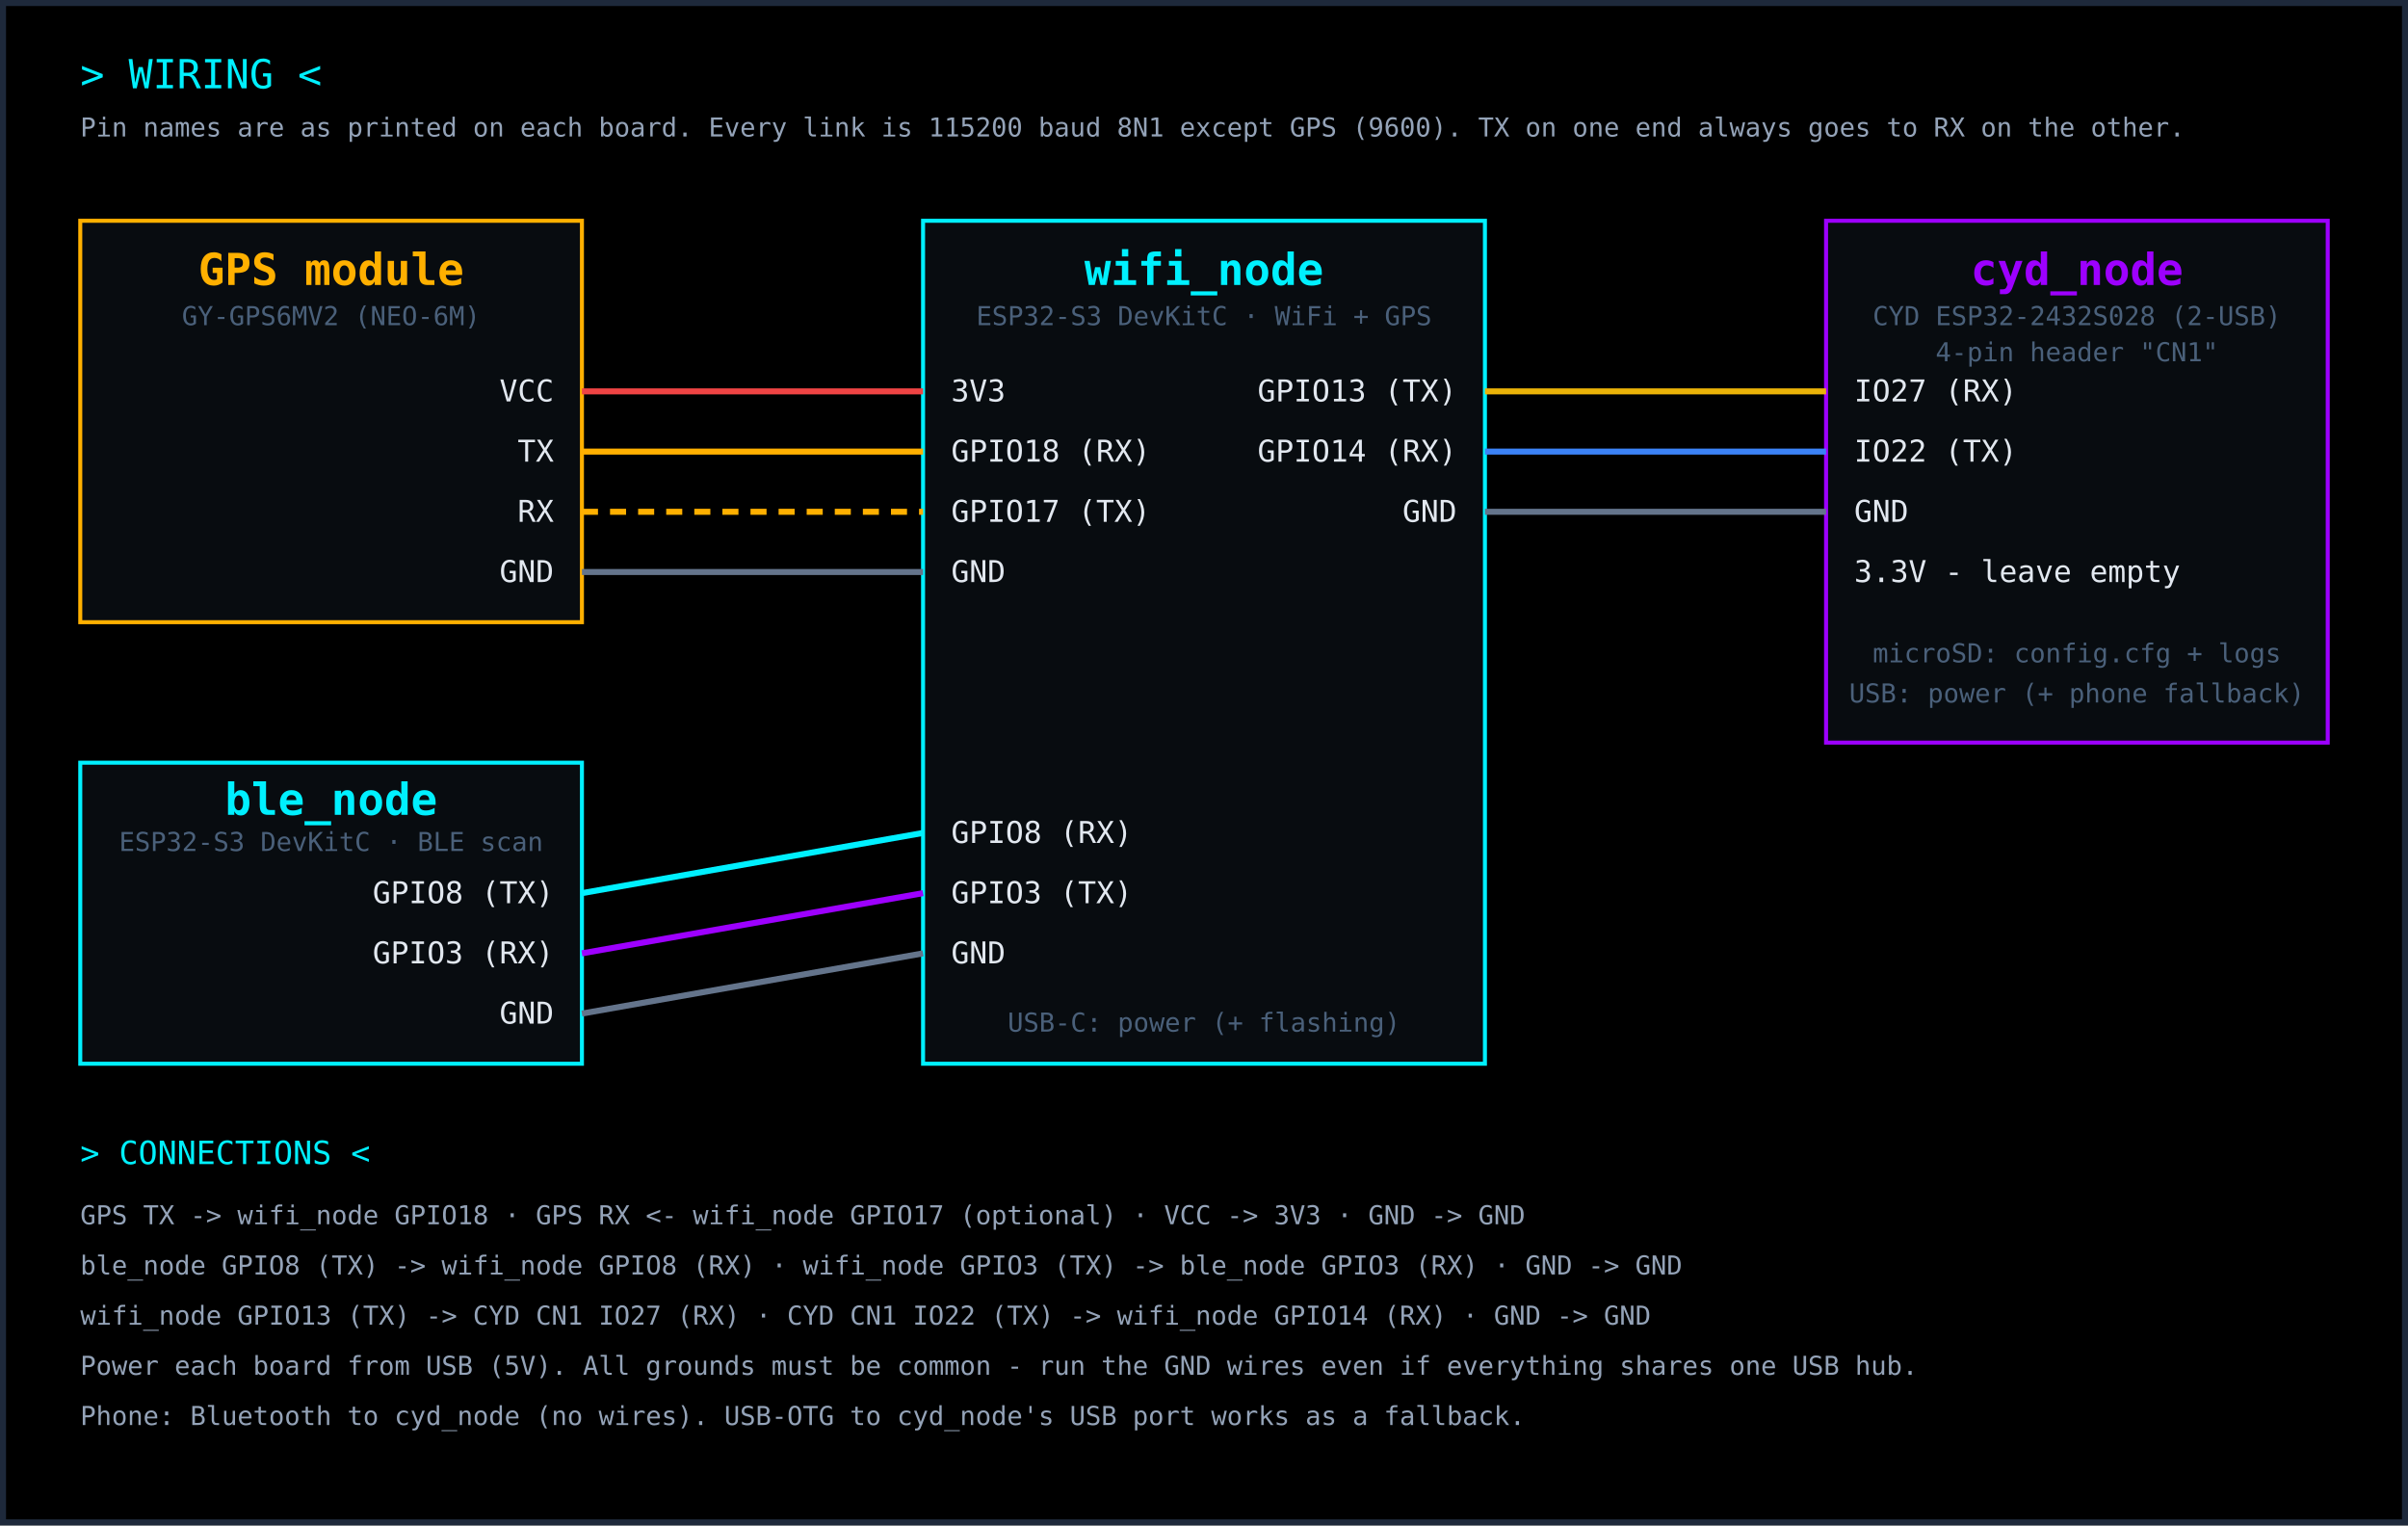
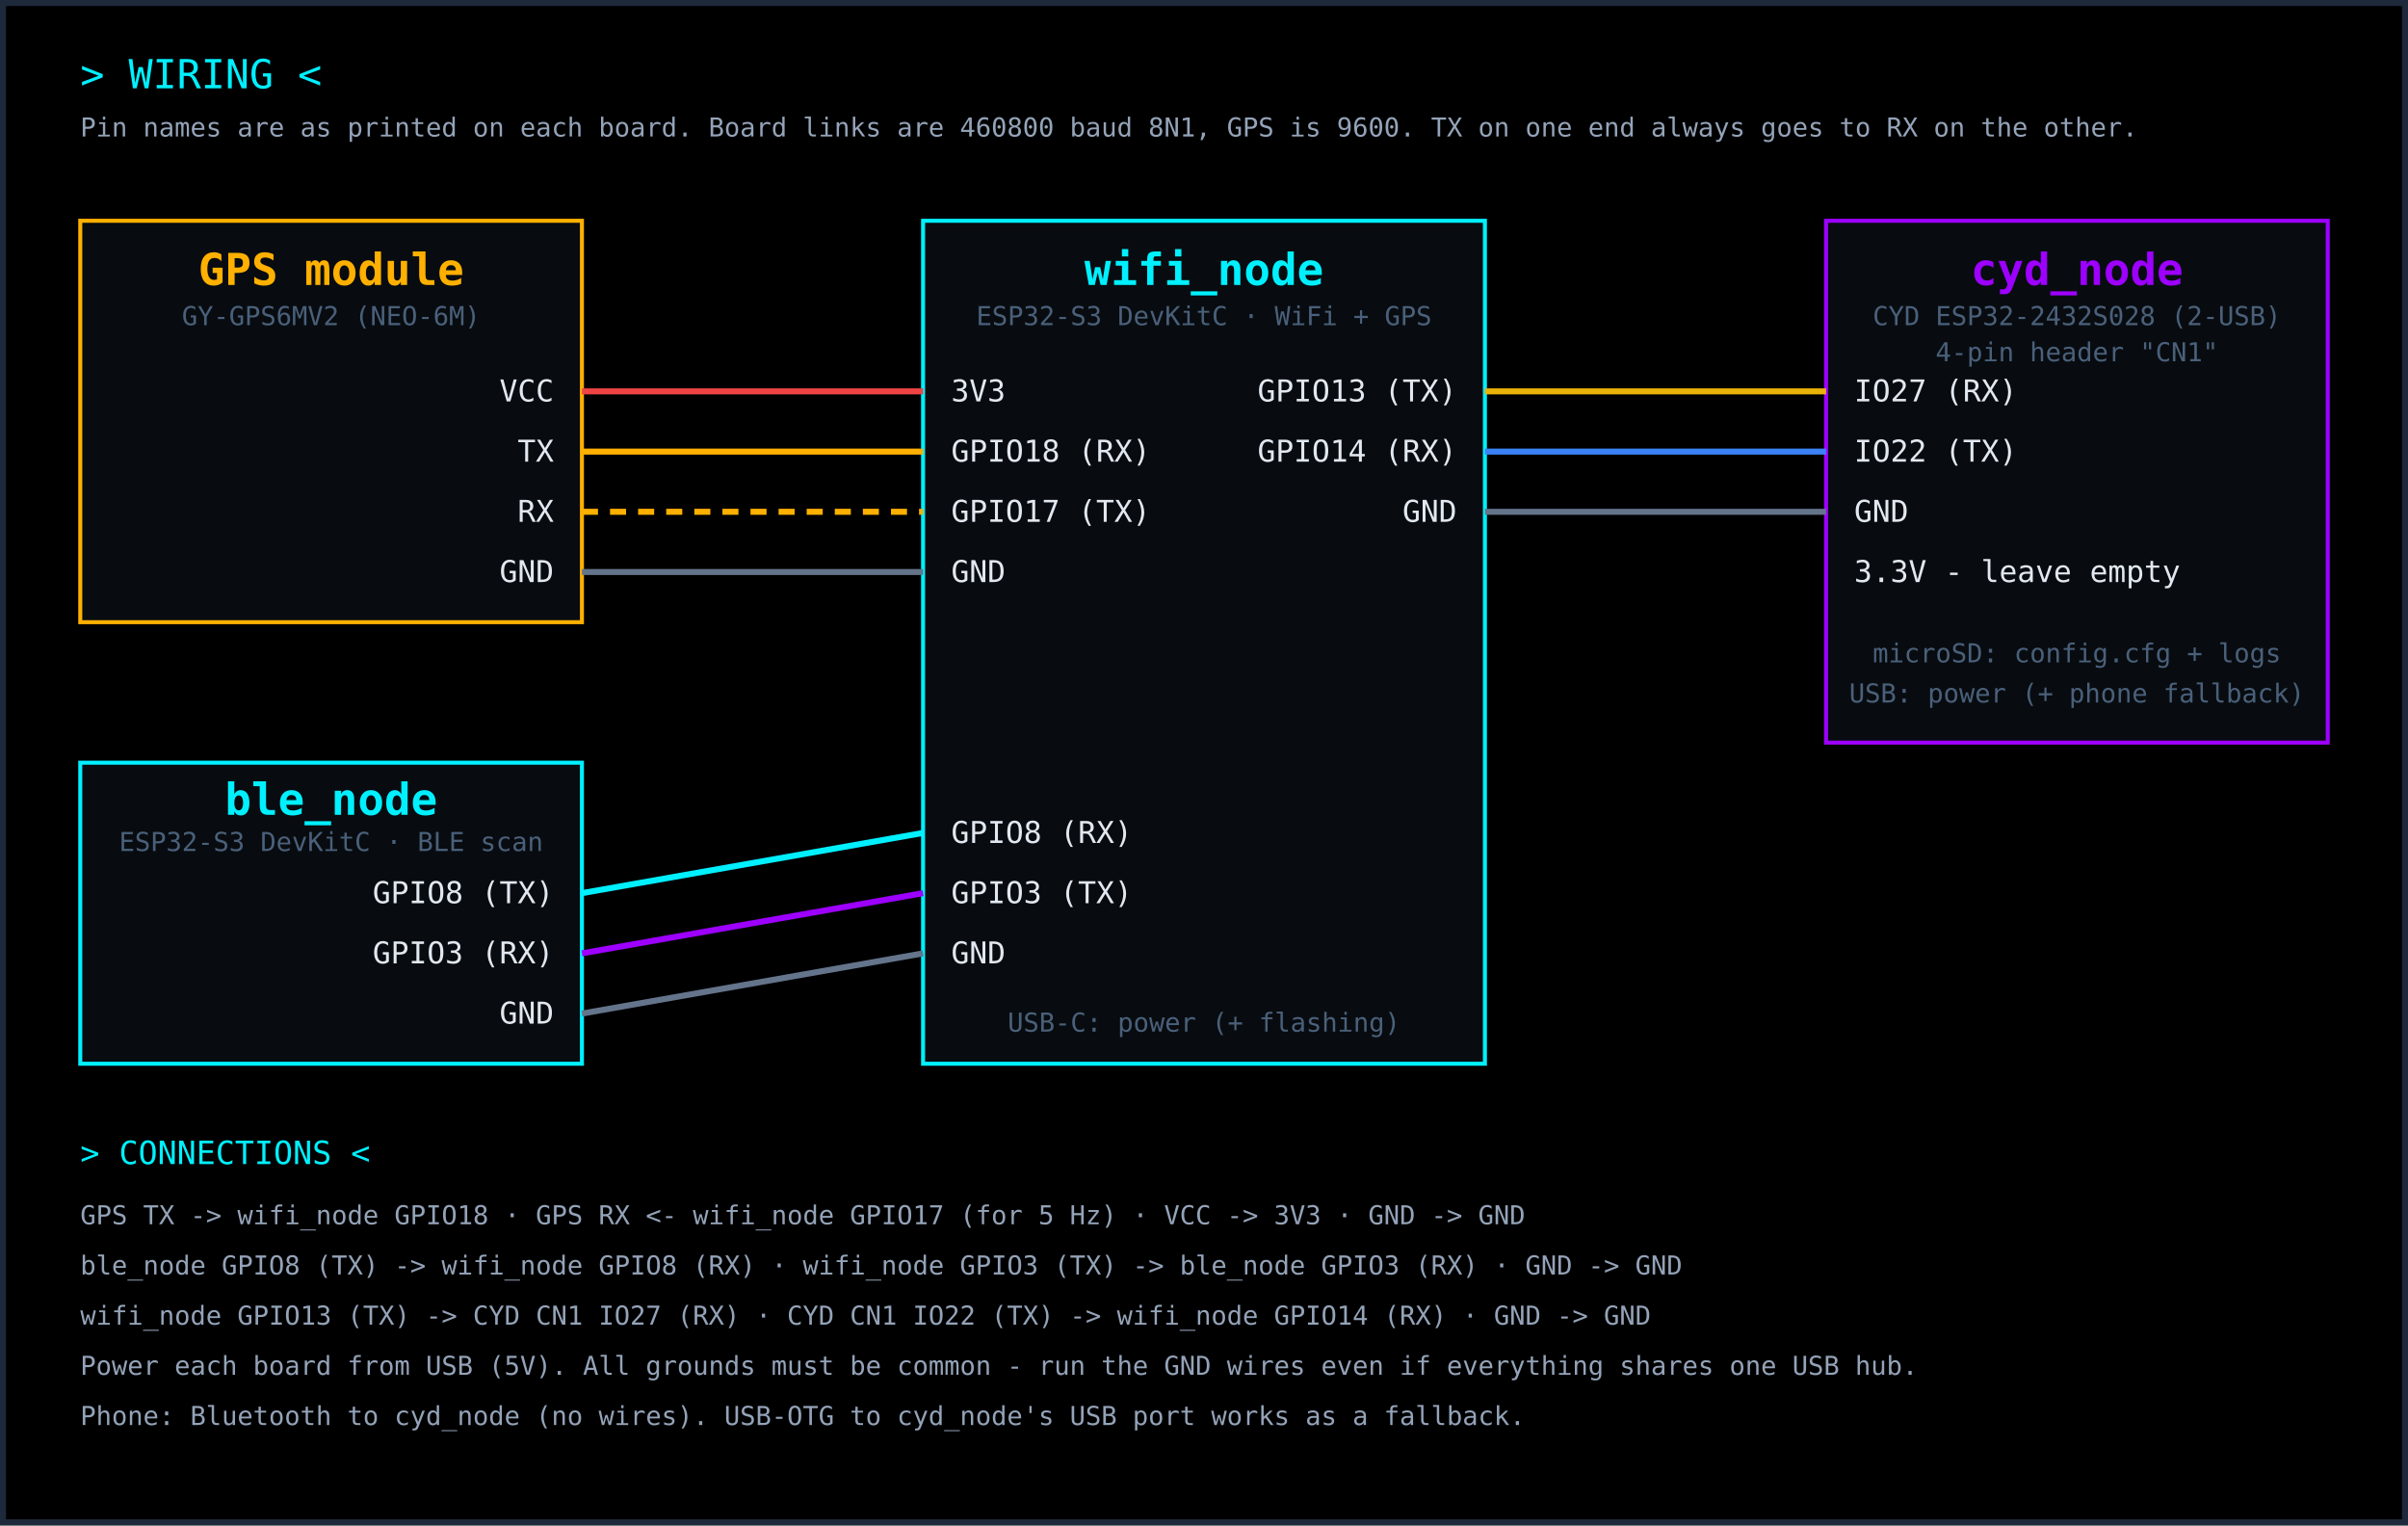
<svg xmlns="http://www.w3.org/2000/svg" width="1200" height="760" viewBox="0 0 1200 760" role="img" aria-label="Wiring diagram for the three-board wardriving rig">
  <style>
    .mono { font-family: ui-monospace, 'SFMono-Regular', 'DejaVu Sans Mono', Menlo, Consolas, monospace; }
    .title { font-size: 22px; font-weight: 700; }
    .sub { font-size: 13px; fill: #4A607A; }
    .pin { font-size: 15px; fill: #E2E8F0; }
    .note { font-size: 13px; fill: #94A3B8; }
  </style>
  <rect width="1200" height="760" fill="#000000" />
  <rect x="1.5" y="1.5" width="1197" height="757" fill="none" stroke="#1E293B" stroke-width="3" />
  <g class="mono">
    <text x="40" y="44" font-size="20" fill="#00F0FF">&gt; WIRING &lt;</text>
-     <text x="40" y="68" class="note">Pin names are as printed on each board. Every link is 115200 baud 8N1 except GPS (9600). TX on one end always goes to RX on the other.</text>
+     <text x="40" y="68" class="note">Pin names are as printed on each board. Board links are 460800 baud 8N1, GPS is 9600. TX on one end always goes to RX on the other.</text>
    <rect x="40" y="110" width="250" height="200" fill="#080C10" stroke="#FFB000" stroke-width="2" />
    <text x="165" y="142" class="title" fill="#FFB000" text-anchor="middle">GPS module</text>
    <text x="165" y="162" class="sub" text-anchor="middle">GY-GPS6MV2 (NEO-6M)</text>
    <text x="276" y="200" class="pin" text-anchor="end">VCC</text>
    <text x="276" y="230" class="pin" text-anchor="end">TX</text>
    <text x="276" y="260" class="pin" text-anchor="end">RX</text>
    <text x="276" y="290" class="pin" text-anchor="end">GND</text>
    <rect x="460" y="110" width="280" height="420" fill="#080C10" stroke="#00F0FF" stroke-width="2" />
    <text x="600" y="142" class="title" fill="#00F0FF" text-anchor="middle">wifi_node</text>
    <text x="600" y="162" class="sub" text-anchor="middle">ESP32-S3 DevKitC · WiFi + GPS</text>
    <text x="474" y="200" class="pin">3V3</text>
    <text x="474" y="230" class="pin">GPIO18 (RX)</text>
    <text x="474" y="260" class="pin">GPIO17 (TX)</text>
    <text x="474" y="290" class="pin">GND</text>
    <text x="726" y="200" class="pin" text-anchor="end">GPIO13 (TX)</text>
    <text x="726" y="230" class="pin" text-anchor="end">GPIO14 (RX)</text>
    <text x="726" y="260" class="pin" text-anchor="end">GND</text>
    <text x="474" y="420" class="pin">GPIO8 (RX)</text>
    <text x="474" y="450" class="pin">GPIO3 (TX)</text>
    <text x="474" y="480" class="pin">GND</text>
    <text x="600" y="514" class="sub" text-anchor="middle">USB-C: power (+ flashing)</text>
    <rect x="910" y="110" width="250" height="260" fill="#080C10" stroke="#9D00FF" stroke-width="2" />
    <text x="1035" y="142" class="title" fill="#9D00FF" text-anchor="middle">cyd_node</text>
    <text x="1035" y="162" class="sub" text-anchor="middle">CYD ESP32-2432S028 (2-USB)</text>
    <text x="1035" y="180" class="sub" text-anchor="middle">4-pin header "CN1"</text>
    <text x="924" y="200" class="pin">IO27 (RX)</text>
    <text x="924" y="230" class="pin">IO22 (TX)</text>
    <text x="924" y="260" class="pin">GND</text>
    <text x="924" y="290" class="pin" fill="#4A607A">3.3V - leave empty</text>
    <text x="1035" y="330" class="sub" text-anchor="middle">microSD: config.cfg + logs</text>
    <text x="1035" y="350" class="sub" text-anchor="middle">USB: power (+ phone fallback)</text>
    <rect x="40" y="380" width="250" height="150" fill="#080C10" stroke="#00F0FF" stroke-width="2" />
    <text x="165" y="406" class="title" fill="#00F0FF" text-anchor="middle">ble_node</text>
    <text x="165" y="424" class="sub" text-anchor="middle">ESP32-S3 DevKitC · BLE scan</text>
    <text x="276" y="450" class="pin" text-anchor="end">GPIO8 (TX)</text>
    <text x="276" y="480" class="pin" text-anchor="end">GPIO3 (RX)</text>
    <text x="276" y="510" class="pin" text-anchor="end">GND</text>
    <line x1="290" y1="195" x2="460" y2="195" stroke="#EF4444" stroke-width="3" />
    <line x1="290" y1="225" x2="460" y2="225" stroke="#FFB000" stroke-width="3" />
    <line x1="290" y1="255" x2="460" y2="255" stroke="#FFB000" stroke-width="3" stroke-dasharray="8 6" />
    <line x1="290" y1="285" x2="460" y2="285" stroke="#64748B" stroke-width="3" />
    <line x1="740" y1="195" x2="910" y2="195" stroke="#EAB308" stroke-width="3" />
    <line x1="740" y1="225" x2="910" y2="225" stroke="#3B82F6" stroke-width="3" />
    <line x1="740" y1="255" x2="910" y2="255" stroke="#64748B" stroke-width="3" />
    <line x1="290" y1="445" x2="460" y2="415" stroke="#00F0FF" stroke-width="3" />
    <line x1="290" y1="475" x2="460" y2="445" stroke="#9D00FF" stroke-width="3" />
    <line x1="290" y1="505" x2="460" y2="475" stroke="#64748B" stroke-width="3" />
    <g transform="translate(40,580)">
      <text x="0" y="0" font-size="16" fill="#00F0FF">&gt; CONNECTIONS &lt;</text>
-       <text x="0" y="30" class="note">GPS TX -&gt; wifi_node GPIO18 · GPS RX &lt;- wifi_node GPIO17 (optional) · VCC -&gt; 3V3 · GND -&gt; GND</text>
+       <text x="0" y="30" class="note">GPS TX -&gt; wifi_node GPIO18 · GPS RX &lt;- wifi_node GPIO17 (for 5 Hz) · VCC -&gt; 3V3 · GND -&gt; GND</text>
      <text x="0" y="55" class="note">ble_node GPIO8 (TX) -&gt; wifi_node GPIO8 (RX) · wifi_node GPIO3 (TX) -&gt; ble_node GPIO3 (RX) · GND -&gt; GND</text>
      <text x="0" y="80" class="note">wifi_node GPIO13 (TX) -&gt; CYD CN1 IO27 (RX) · CYD CN1 IO22 (TX) -&gt; wifi_node GPIO14 (RX) · GND -&gt; GND</text>
      <text x="0" y="105" class="note">Power each board from USB (5V). All grounds must be common - run the GND wires even if everything shares one USB hub.</text>
      <text x="0" y="130" class="note">Phone: Bluetooth to cyd_node (no wires). USB-OTG to cyd_node's USB port works as a fallback.</text>
    </g>
  </g>
</svg>
